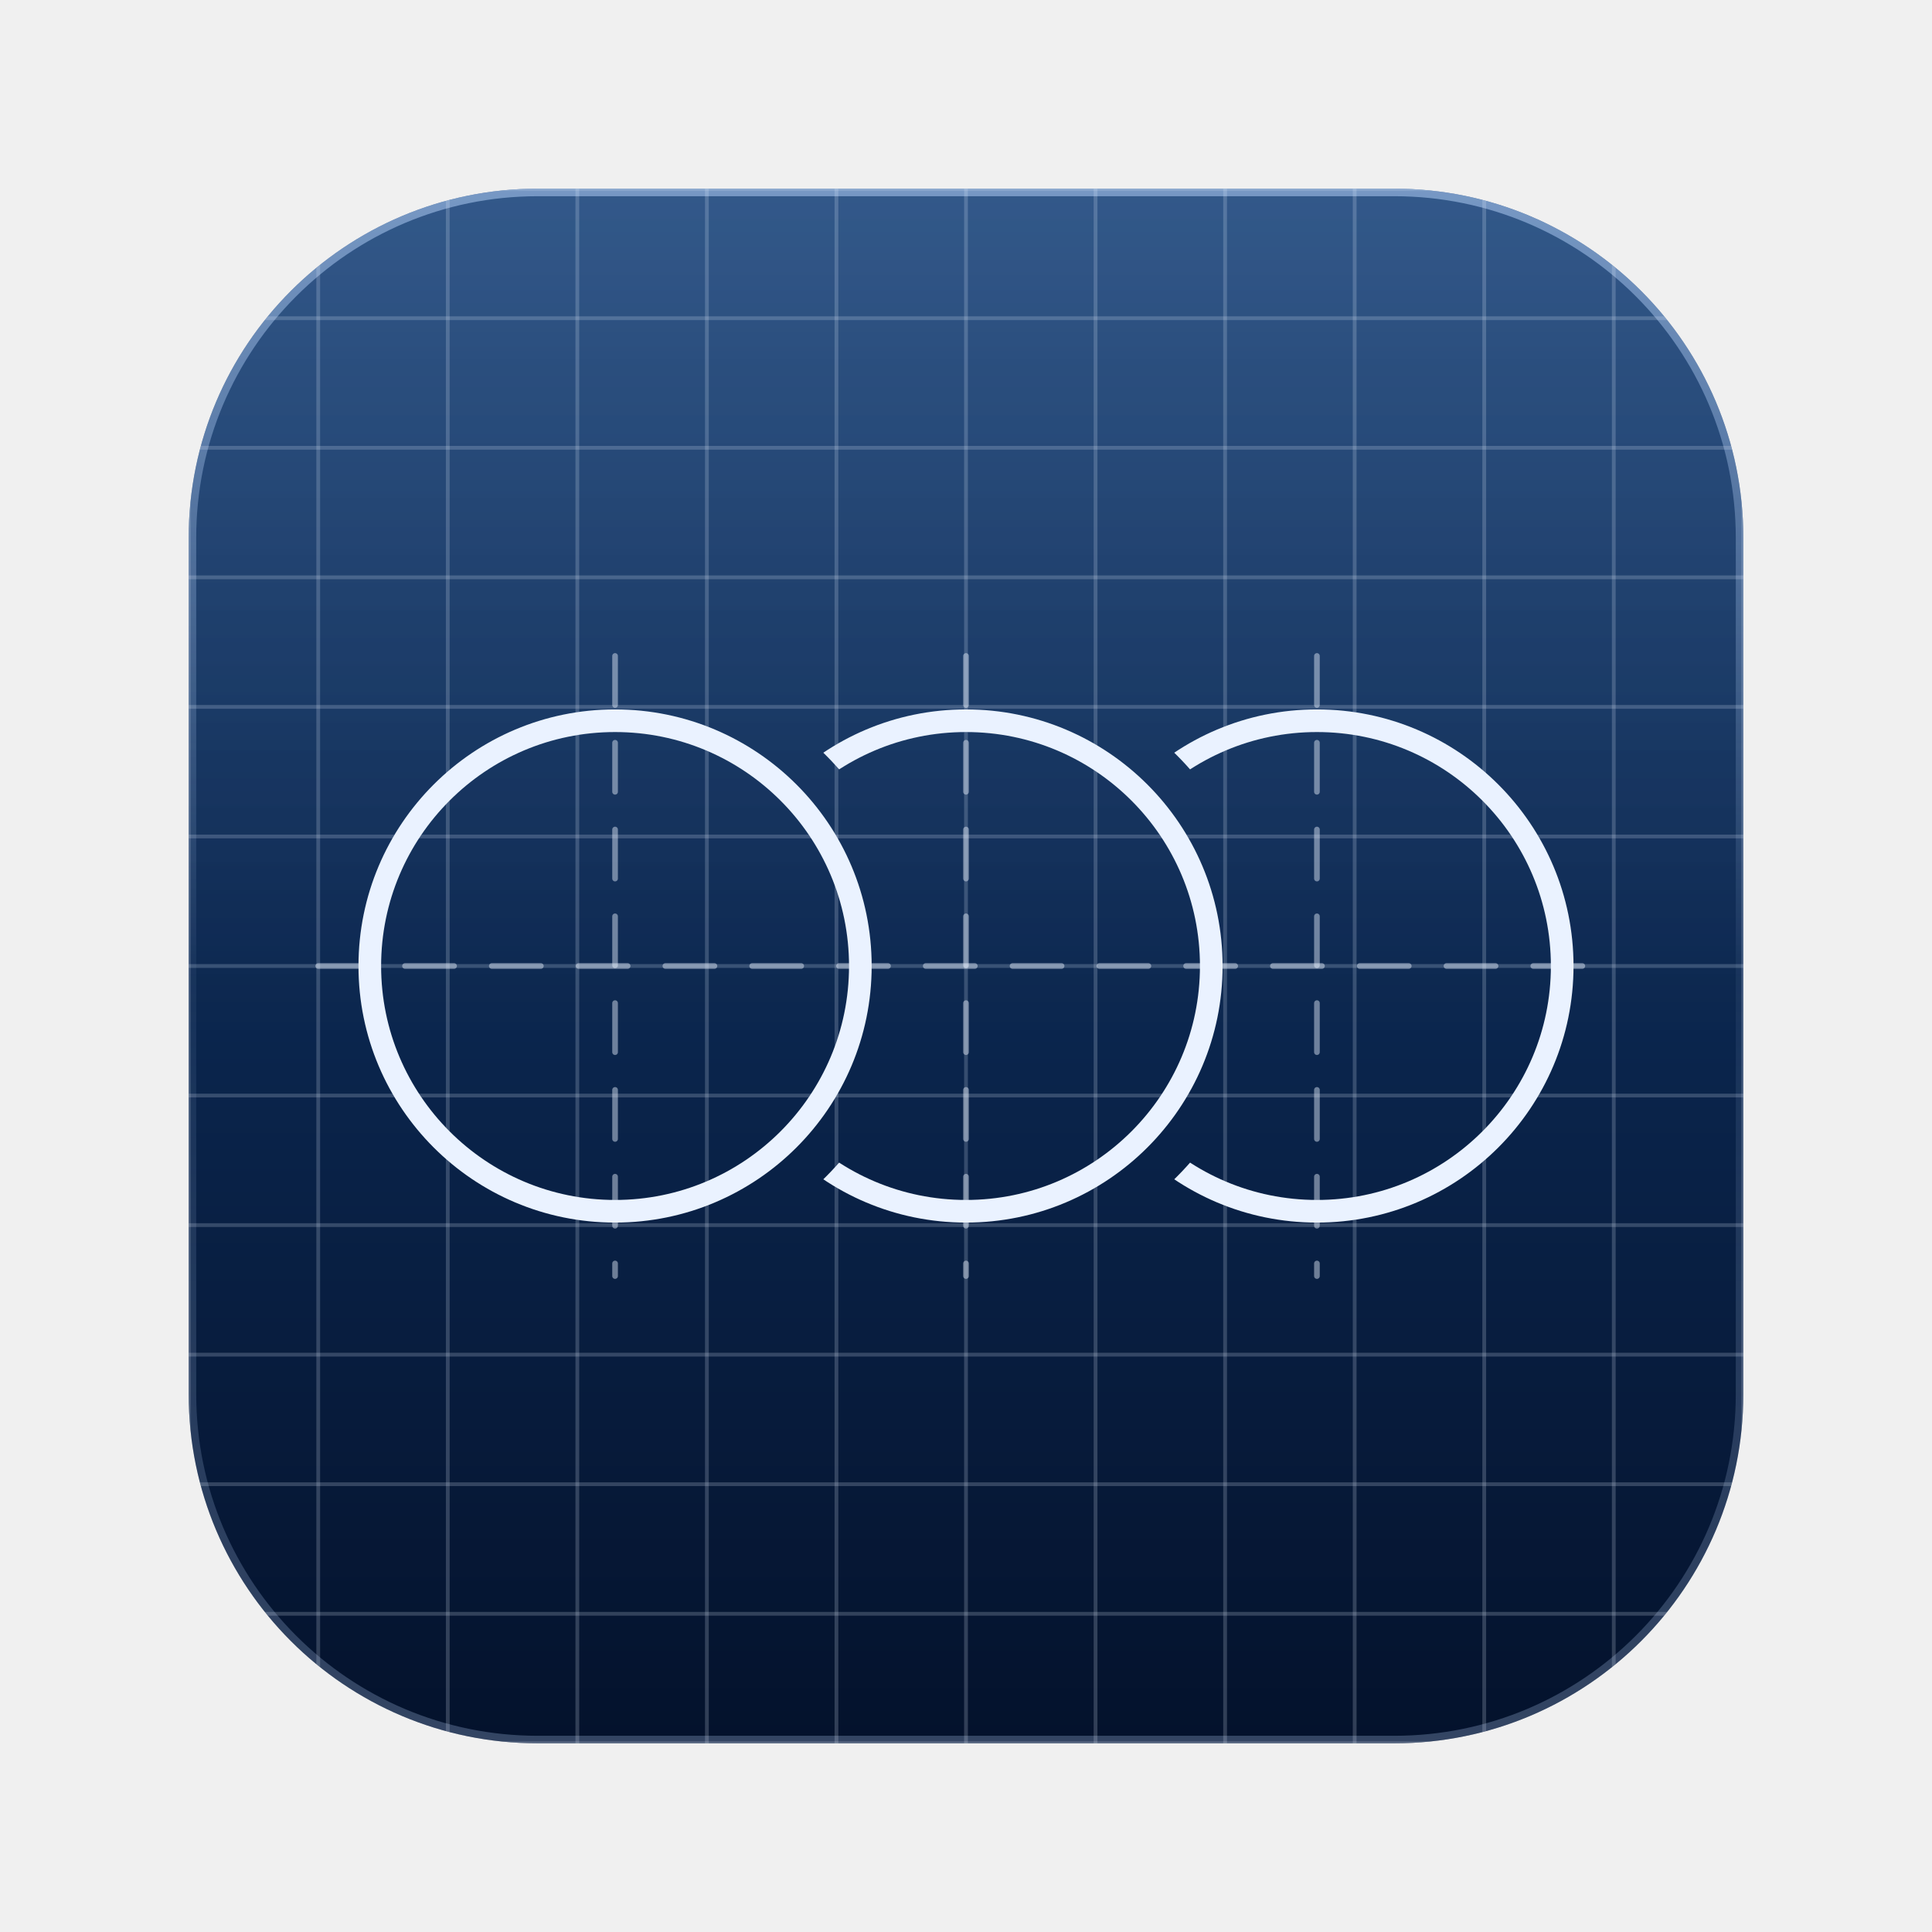
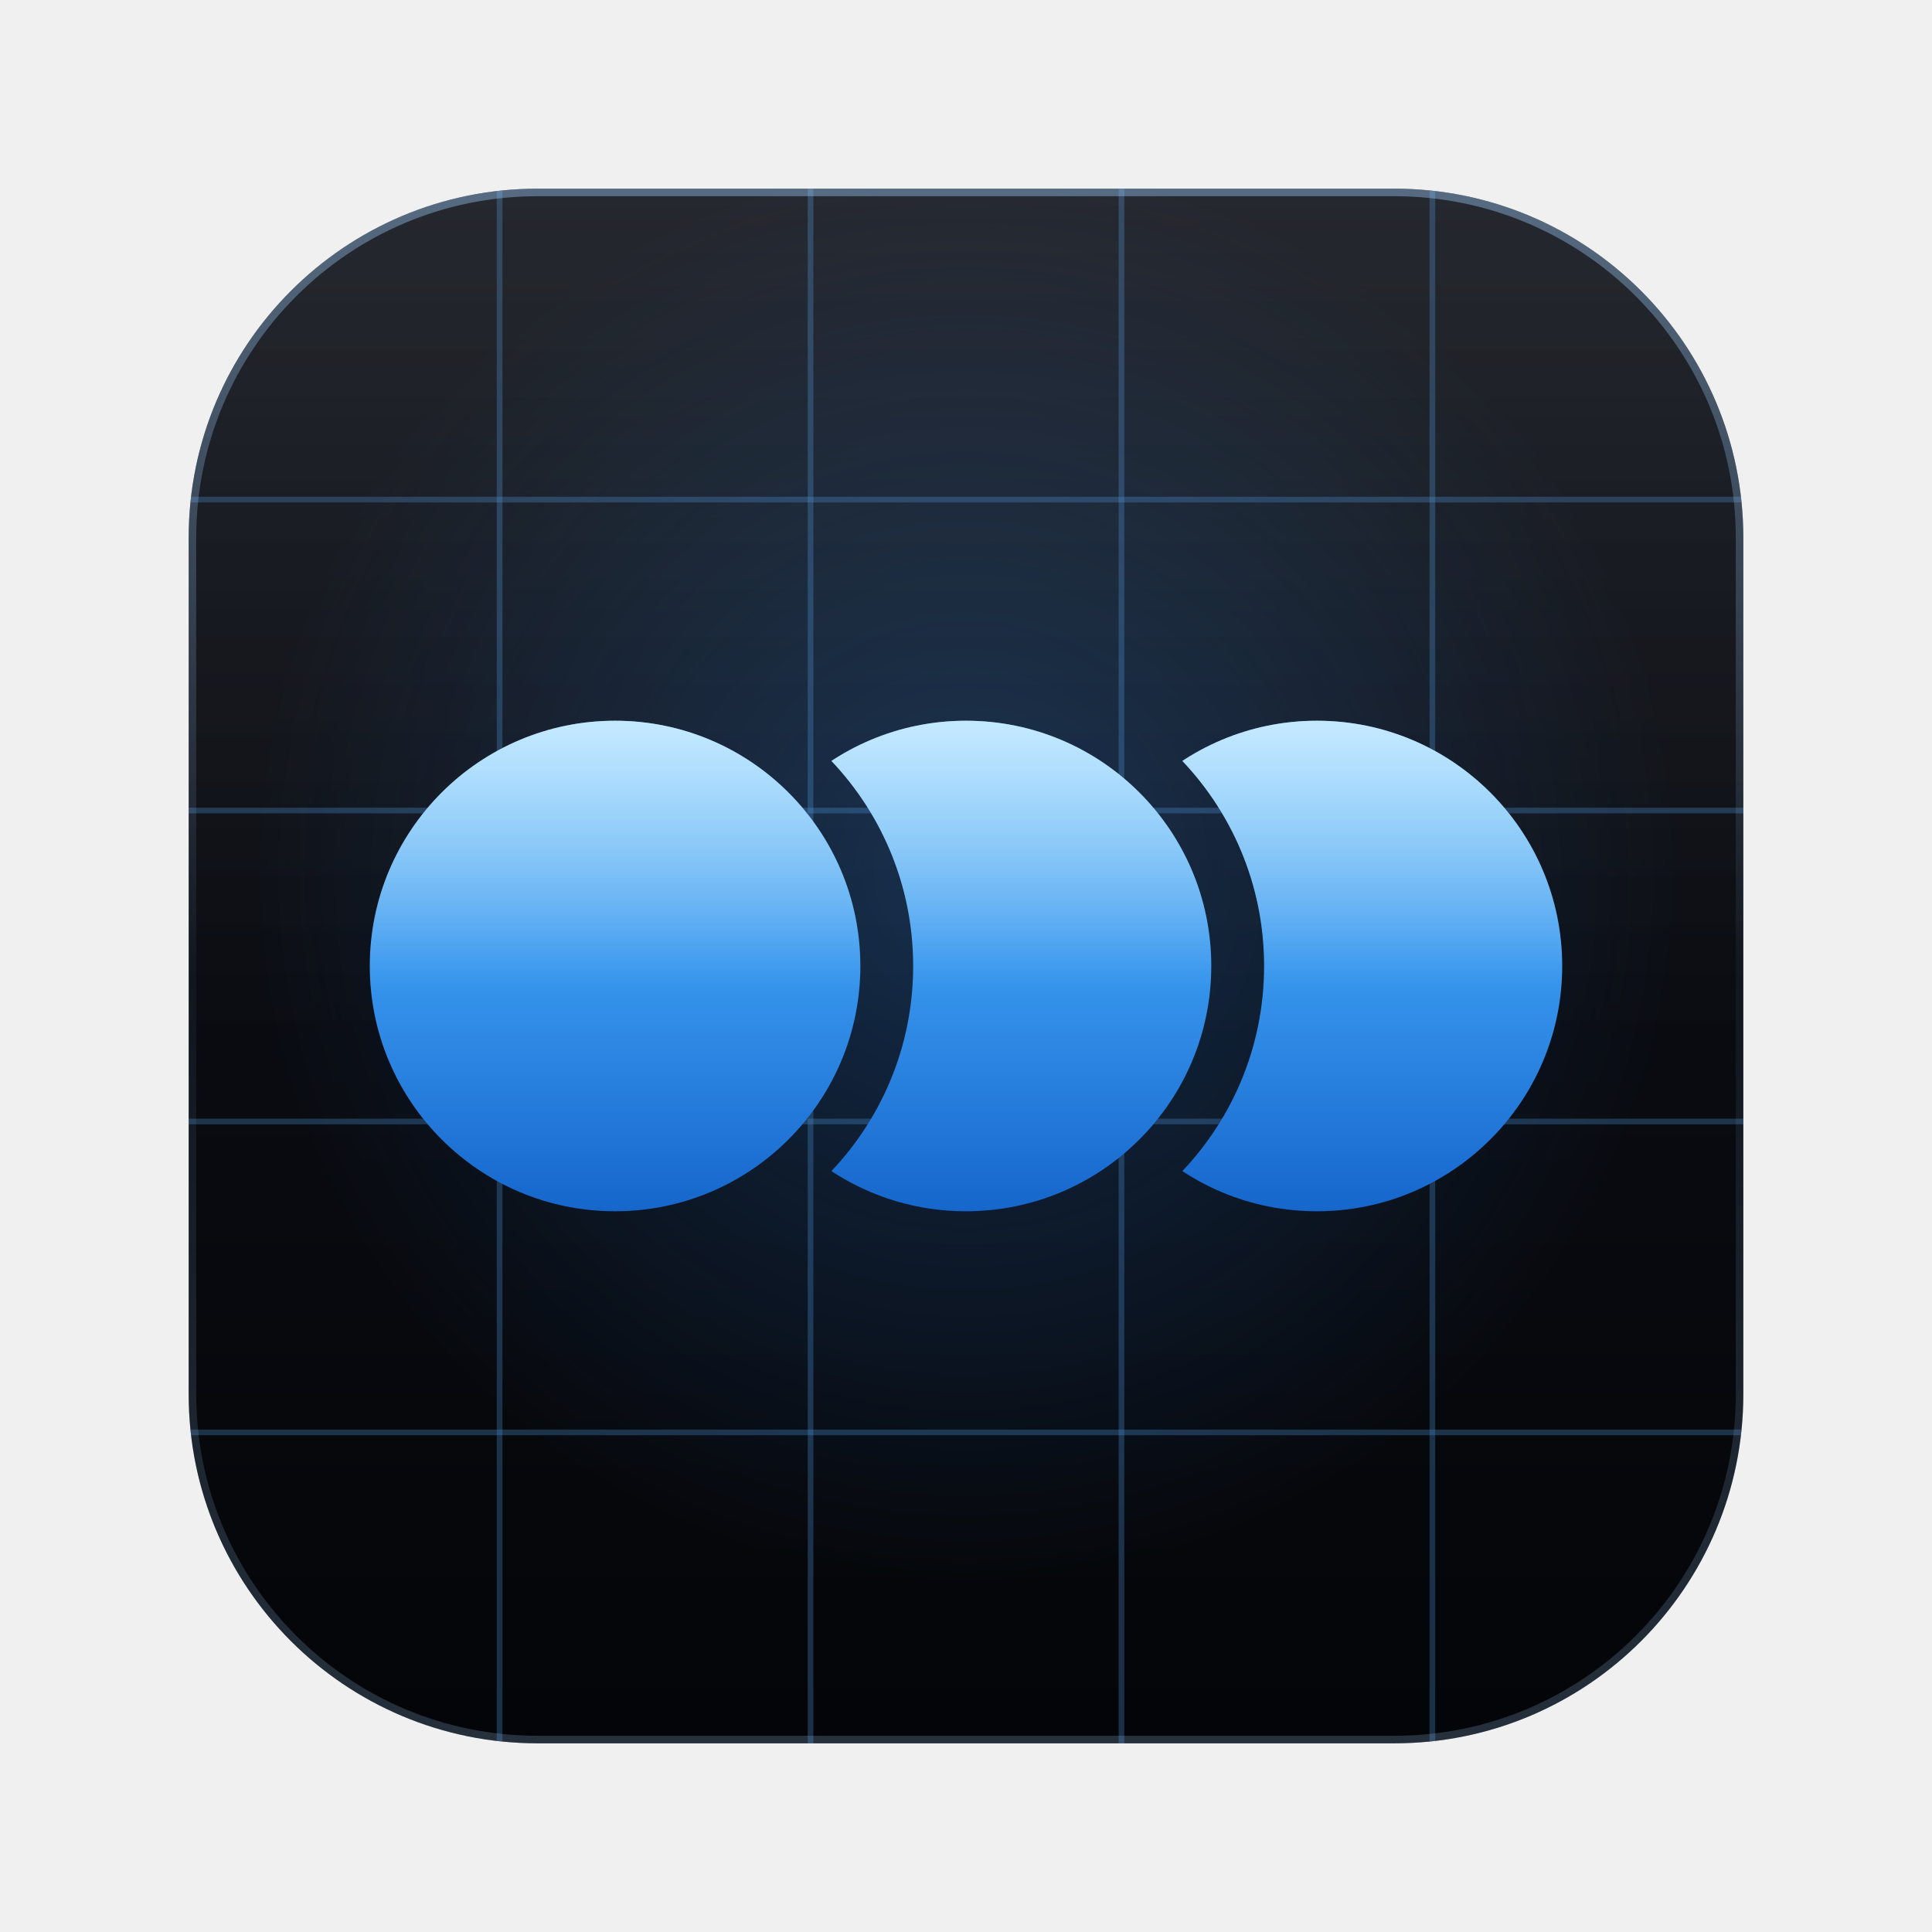
<svg xmlns="http://www.w3.org/2000/svg" width="1024" height="1024" viewBox="0 0 1024 1024">
  <defs>
    <linearGradient id="tile" x1="0" y1="100" x2="0" y2="924" gradientUnits="userSpaceOnUse">
-       <stop offset="0" stop-color="#17427a" stop-opacity="1" />
-       <stop offset="0.5" stop-color="#0b2750" stop-opacity="1" />
-       <stop offset="1" stop-color="#04122c" stop-opacity="1" />
+       <stop offset="0" stop-color="#15181f" stop-opacity="1" />
+       <stop offset="0.5" stop-color="#0a0c12" stop-opacity="1" />
+       <stop offset="1" stop-color="#040508" stop-opacity="1" />
    </linearGradient>
    <linearGradient id="sheen" x1="0" y1="100" x2="0" y2="553.2" gradientUnits="userSpaceOnUse">
-       <stop offset="0" stop-color="#ffffff" stop-opacity="0.12" />
+       <stop offset="0" stop-color="#ffffff" stop-opacity="0.07" />
      <stop offset="1" stop-color="#ffffff" stop-opacity="0" />
    </linearGradient>
    <linearGradient id="rim" x1="0" y1="100" x2="0" y2="924" gradientUnits="userSpaceOnUse">
-       <stop offset="0" stop-color="#bcd8ff" stop-opacity="0.5" />
-       <stop offset="0.5" stop-color="#bcd8ff" stop-opacity="0.06" />
-       <stop offset="1" stop-color="#bcd8ff" stop-opacity="0.26" />
+       <stop offset="0" stop-color="#9ac8f5" stop-opacity="0.42" />
+       <stop offset="0.5" stop-color="#9ac8f5" stop-opacity="0.05" />
+       <stop offset="1" stop-color="#9ac8f5" stop-opacity="0.22" />
+     </linearGradient>
+     <radialGradient id="glow" cx="512" cy="462.56" r="379.04" gradientUnits="userSpaceOnUse">
+       <stop offset="0" stop-color="#1d4d84" stop-opacity="0.5" />
+       <stop offset="1" stop-color="#1d4d84" stop-opacity="0" />
+     </radialGradient>
+     <linearGradient id="mark" x1="0" y1="382" x2="0" y2="642" gradientUnits="userSpaceOnUse">
+       <stop offset="0" stop-color="#8ad4ff" stop-opacity="1" />
+       <stop offset="0.5" stop-color="#3897ee" stop-opacity="1" />
+       <stop offset="1" stop-color="#1666cc" stop-opacity="1" />
+     </linearGradient>
+     <linearGradient id="gloss" x1="0" y1="382" x2="0" y2="525" gradientUnits="userSpaceOnUse">
+       <stop offset="0" stop-color="#ffffff" stop-opacity="0.5" />
+       <stop offset="1" stop-color="#ffffff" stop-opacity="0" />
    </linearGradient>
    <clipPath id="tile-clip">
      <rect x="100" y="100" width="824" height="824" rx="185" />
    </clipPath>
    <mask id="cut-0" maskUnits="userSpaceOnUse" x="0" y="0" width="1024" height="1024">
      <rect x="0" y="0" width="1024" height="1024" fill="#ffffff" />
      <circle cx="512" cy="512" r="158" fill="#000000" />
      <circle cx="326" cy="512" r="158" fill="#000000" />
    </mask>
    <mask id="cut-1" maskUnits="userSpaceOnUse" x="0" y="0" width="1024" height="1024">
      <rect x="0" y="0" width="1024" height="1024" fill="#ffffff" />
      <circle cx="326" cy="512" r="158" fill="#000000" />
    </mask>
    <mask id="cut-2" maskUnits="userSpaceOnUse" x="0" y="0" width="1024" height="1024">
      <rect x="0" y="0" width="1024" height="1024" fill="#ffffff" />
    </mask>
  </defs>
  <rect x="100" y="100" width="824" height="824" rx="185" fill="url(#tile)" />
+   <g clip-path="url(#tile-clip)">
+     <rect x="100" y="100" width="824" height="824" fill="url(#glow)" />
+     <g fill="none" stroke="#4d94db" stroke-opacity="0.3" stroke-width="3">
+       <line x1="264.8" y1="100" x2="264.8" y2="924" />
+       <line x1="100" y1="264.8" x2="924" y2="264.8" />
+       <line x1="429.6" y1="100" x2="429.6" y2="924" />
+       <line x1="100" y1="429.6" x2="924" y2="429.6" />
+       <line x1="594.4" y1="100" x2="594.4" y2="924" />
+       <line x1="100" y1="594.4" x2="924" y2="594.4" />
+       <line x1="759.2" y1="100" x2="759.2" y2="924" />
+       <line x1="100" y1="759.2" x2="924" y2="759.2" />
+     </g>
+   </g>
  <rect x="100" y="100" width="824" height="824" rx="185" fill="url(#sheen)" />
  <rect x="102" y="102" width="820" height="820" rx="183" fill="none" stroke="url(#rim)" stroke-width="4" />
-   <g clip-path="url(#tile-clip)" stroke="#eaf2ff" stroke-width="2" stroke-opacity="0.2">
-     <line x1="100" y1="100" x2="100" y2="924" />
-     <line x1="100" y1="100" x2="924" y2="100" />
-     <line x1="168.667" y1="100" x2="168.667" y2="924" />
-     <line x1="100" y1="168.667" x2="924" y2="168.667" />
-     <line x1="237.333" y1="100" x2="237.333" y2="924" />
-     <line x1="100" y1="237.333" x2="924" y2="237.333" />
-     <line x1="306" y1="100" x2="306" y2="924" />
-     <line x1="100" y1="306" x2="924" y2="306" />
-     <line x1="374.667" y1="100" x2="374.667" y2="924" />
-     <line x1="100" y1="374.667" x2="924" y2="374.667" />
-     <line x1="443.333" y1="100" x2="443.333" y2="924" />
-     <line x1="100" y1="443.333" x2="924" y2="443.333" />
-     <line x1="512" y1="100" x2="512" y2="924" />
-     <line x1="100" y1="512" x2="924" y2="512" />
-     <line x1="580.667" y1="100" x2="580.667" y2="924" />
-     <line x1="100" y1="580.667" x2="924" y2="580.667" />
-     <line x1="649.333" y1="100" x2="649.333" y2="924" />
-     <line x1="100" y1="649.333" x2="924" y2="649.333" />
-     <line x1="718" y1="100" x2="718" y2="924" />
-     <line x1="100" y1="718" x2="924" y2="718" />
-     <line x1="786.667" y1="100" x2="786.667" y2="924" />
-     <line x1="100" y1="786.667" x2="924" y2="786.667" />
-     <line x1="855.333" y1="100" x2="855.333" y2="924" />
-     <line x1="100" y1="855.333" x2="924" y2="855.333" />
-     <line x1="924" y1="100" x2="924" y2="924" />
-     <line x1="100" y1="924" x2="924" y2="924" />
+   <g fill="url(#mark)">
+     <circle cx="698" cy="512" r="130" mask="url(#cut-0)" />
+     <circle cx="512" cy="512" r="130" mask="url(#cut-1)" />
+     <circle cx="326" cy="512" r="130" mask="url(#cut-2)" />
  </g>
-   <g stroke="#eaf2ff" stroke-width="3" stroke-opacity="0.45" stroke-dasharray="26 20" stroke-linecap="round">
-     <line x1="168.667" y1="512" x2="855.333" y2="512" />
-     <line x1="698" y1="347.667" x2="698" y2="676.333" />
-     <line x1="512" y1="347.667" x2="512" y2="676.333" />
-     <line x1="326" y1="347.667" x2="326" y2="676.333" />
-   </g>
-   <g fill="none" stroke="#eaf2ff" stroke-width="12">
+   <g fill="url(#gloss)">
    <circle cx="698" cy="512" r="130" mask="url(#cut-0)" />
    <circle cx="512" cy="512" r="130" mask="url(#cut-1)" />
    <circle cx="326" cy="512" r="130" mask="url(#cut-2)" />
  </g>
</svg>
